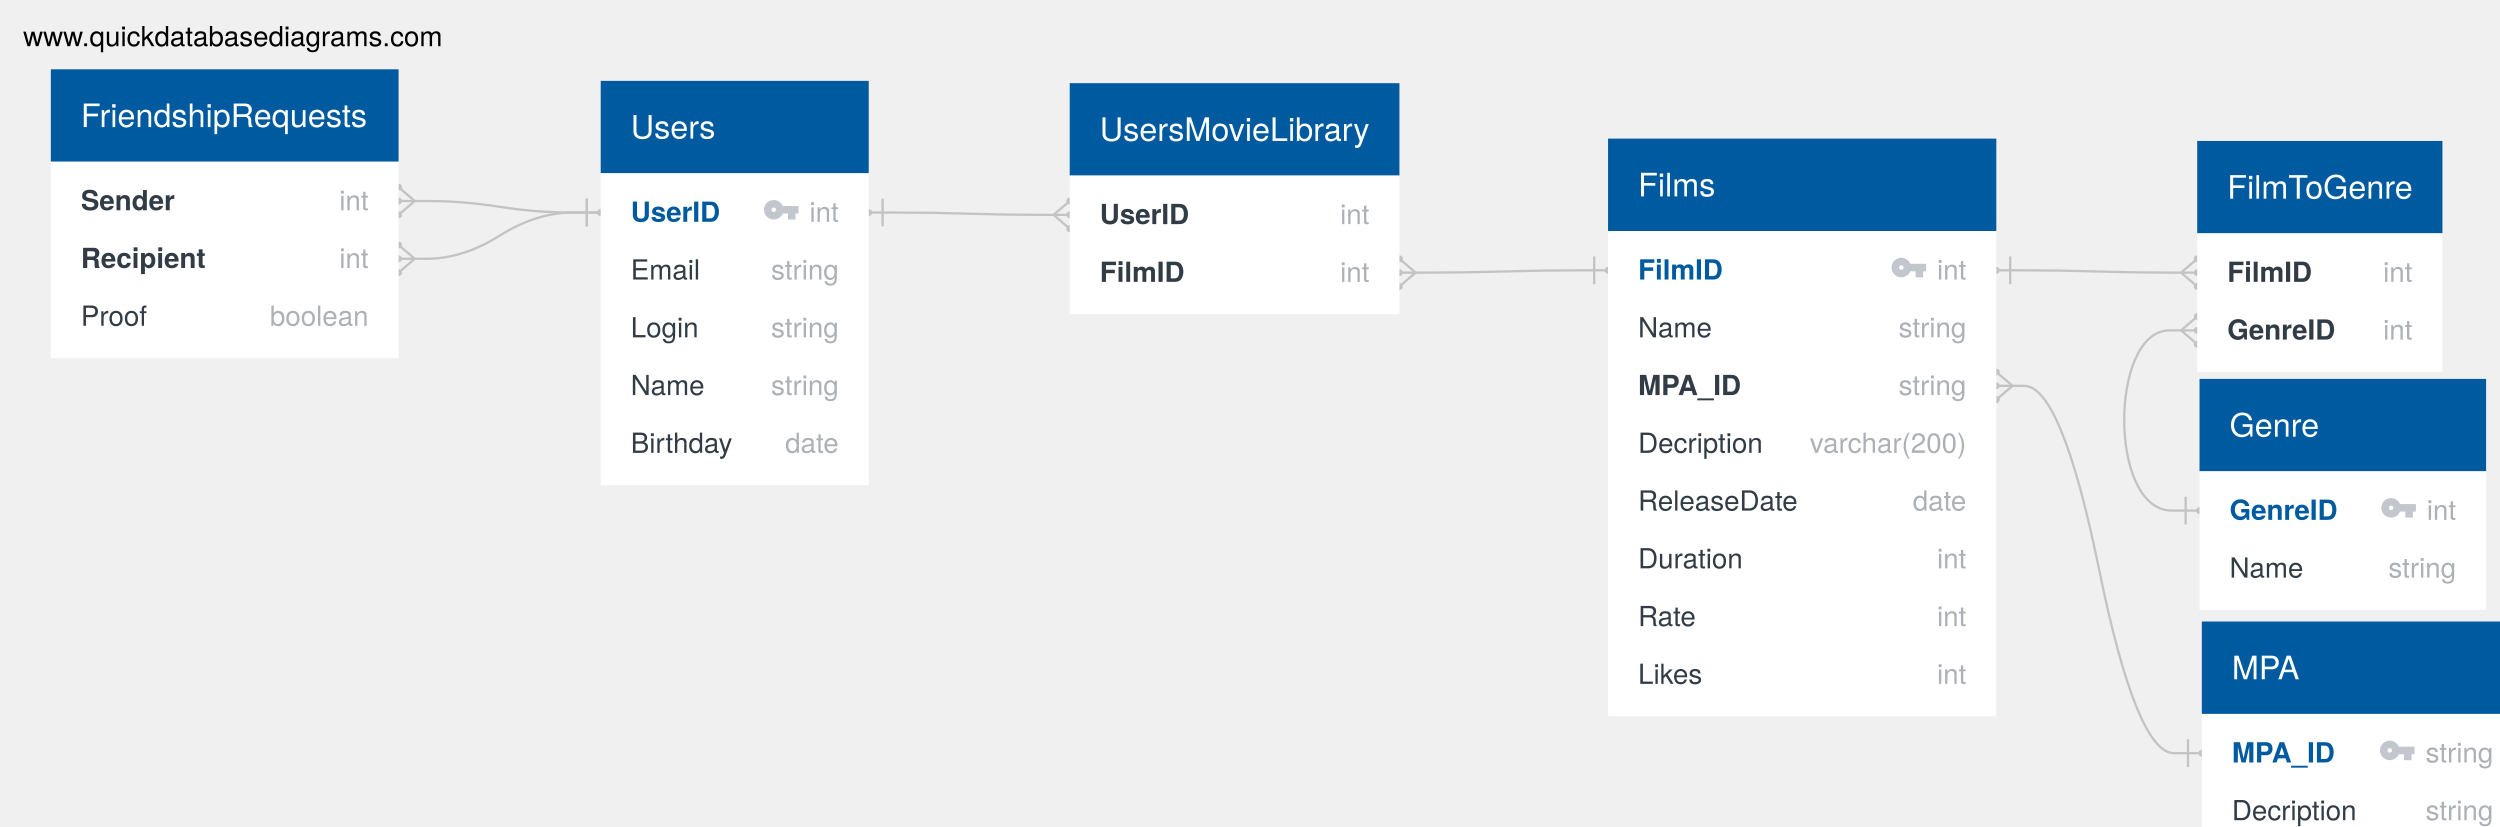
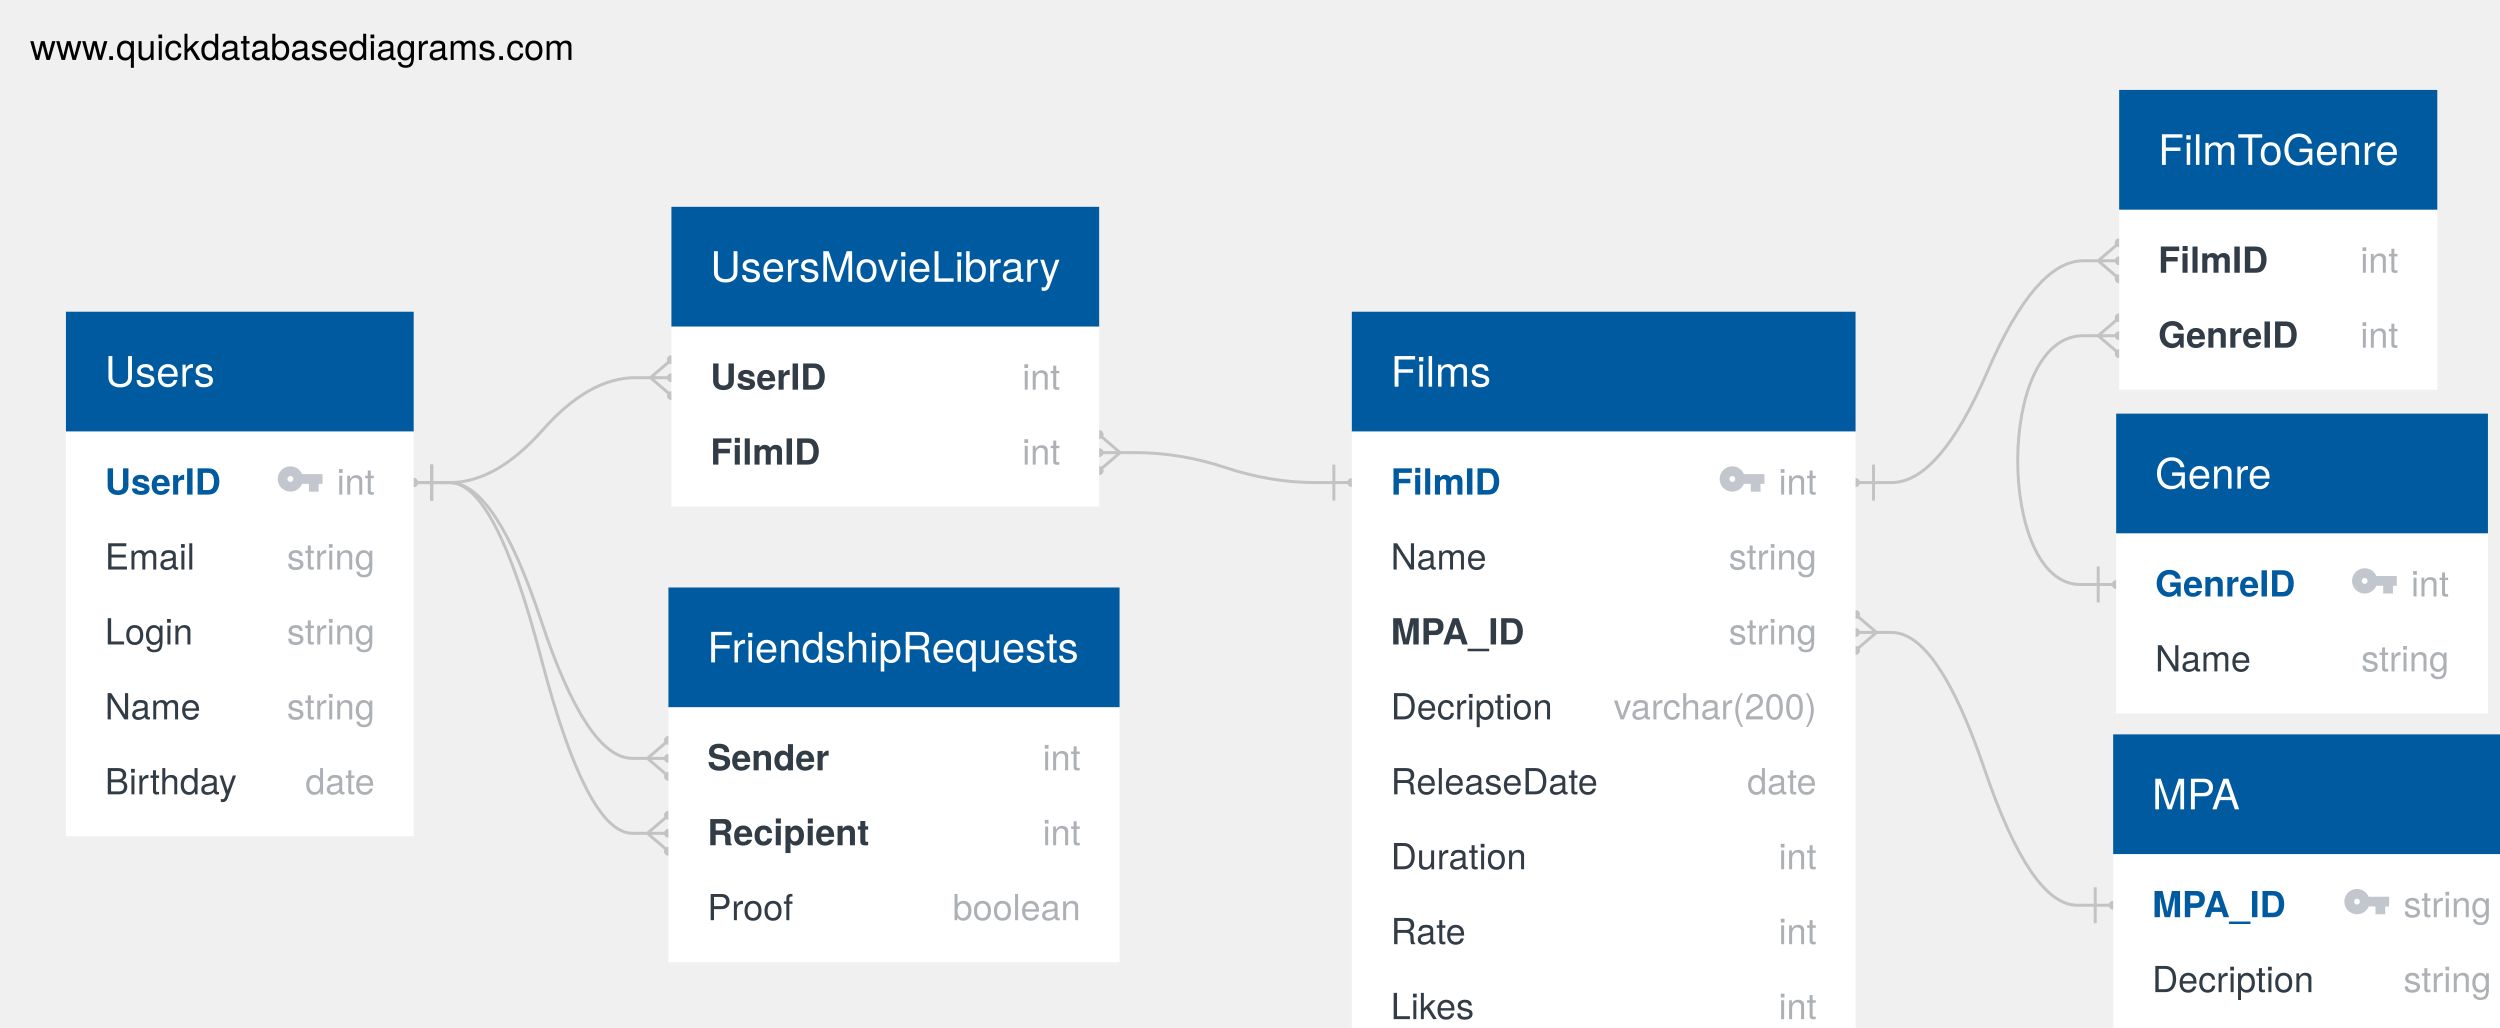
<svg xmlns="http://www.w3.org/2000/svg" class="diagram-root" style="background: #f5f6f6">
  <style>.diagram-root { font-family: "Helvetica Neue", sans-serif; font-size: 12px; } .t { overflow: visible; } .t-bg { y: 40; fill: #fff;   } .th { fill: #005aa0;   } .tht { fill: #fff; font-size: 14px;  } .tf { fill: #323c46; overflow: visible; } .tf.pk { fill: #005aa0; font-weight: bold; } .tf.fk { font-weight: bold; } .ty { fill: #adb1b5; font-weight: normal; text-anchor: end; } .r { fill: transparent; stroke: #c3c3c3; stroke-width: 1; } .l { stroke: 1; } .i { fill: #c2c7ce; stroke: #c2c7ce; } .i.ix { fill: #afb3b6; stroke: #000; } .fa { fill: transparent; overflow: visible; } .fa .bg.hover { fill: #f7f7f7; } .c { cy: 12; r: 4; stroke: #d2d2dc; fill: #d2d2dc; } .hr { fill: transparent; stroke: #323c46; stroke-opacity: 0.035; stroke-width: 13; } .dc { stroke: #fa5a3c; fill: #fa5a3c; } .x { stroke: white; stroke-width: 1; } .hl .th { fill: #1b9bff; } .hl .tht {  } .fhl .bg { fill: #e7f4ff; } .fhls .bg {  } .r.hl { stroke: #1b9bff; } .dim { opacity: 0.25; }</style>
-   <g class="drawing-wrapper" transform="translate(-65, -146) scale(1,1)">
+   <g class="drawing-wrapper" transform="translate(-43, -82) scale(1,1)">
    <g class="rs">
-       <path d="M 929.05 313 m -1, 0 a 1,1 0 1,0 2,0 a 1,1 0 1,0 -2,0 M 929.05 313 m -0.5, 0 a 0.5,0.5 0 1,0 1,0 a 0.5,0.5 0 1,0 -1,0  M929.05 313 L929.05 313 941.05 313 M 929.05 319 m -1, 0 a 1,1 0 1,0 2,0 a 1,1 0 1,0 -2,0 M 929.05 319 m -0.5, 0 a 0.5,0.5 0 1,0 1,0 a 0.5,0.5 0 1,0 -1,0  M929.05 319 L929.05 319 936.05 313 929.05 307 M 929.05 307 m -1, 0 a 1,1 0 1,0 2,0 a 1,1 0 1,0 -2,0 M 929.05 307 m -0.5, 0 a 0.5,0.5 0 1,0 1,0 a 0.5,0.5 0 1,0 -1,0  M941.05 313 Q 957.29 313, 973.53 392.5 T 1006 472 M 1018 472 m -1, 0 a 1,1 0 1,0 2,0 a 1,1 0 1,0 -2,0 M 1018 472 m -0.5, 0 a 0.5,0.5 0 1,0 1,0 a 0.5,0.5 0 1,0 -1,0  M1018 472 L1018 472 1006 472 M1012 478 L1012 478 1012 466" id="h150312143" class="r" />
-       <path d="M 237.51 233 m -1, 0 a 1,1 0 1,0 2,0 a 1,1 0 1,0 -2,0 M 237.51 233 m -0.5, 0 a 0.5,0.5 0 1,0 1,0 a 0.5,0.5 0 1,0 -1,0  M237.51 233 L237.51 233 249.51 233 M 237.51 239 m -1, 0 a 1,1 0 1,0 2,0 a 1,1 0 1,0 -2,0 M 237.51 239 m -0.5, 0 a 0.5,0.5 0 1,0 1,0 a 0.5,0.5 0 1,0 -1,0  M237.51 239 L237.51 239 244.51 233 237.51 227 M 237.51 227 m -1, 0 a 1,1 0 1,0 2,0 a 1,1 0 1,0 -2,0 M 237.51 227 m -0.5, 0 a 0.5,0.5 0 1,0 1,0 a 0.5,0.5 0 1,0 -1,0  M249.51 233 Q 265.39 233, 281.26 235.5 T 313 238 M 325 238 m -1, 0 a 1,1 0 1,0 2,0 a 1,1 0 1,0 -2,0 M 325 238 m -0.5, 0 a 0.5,0.5 0 1,0 1,0 a 0.5,0.5 0 1,0 -1,0  M325 238 L325 238 313 238 M319 244 L319 244 319 232" id="h1189701116" class="r" />
-       <path d="M 237.51 258 m -1, 0 a 1,1 0 1,0 2,0 a 1,1 0 1,0 -2,0 M 237.51 258 m -0.5, 0 a 0.5,0.5 0 1,0 1,0 a 0.5,0.5 0 1,0 -1,0  M237.51 258 L237.51 258 249.51 258 M 237.51 264 m -1, 0 a 1,1 0 1,0 2,0 a 1,1 0 1,0 -2,0 M 237.51 264 m -0.5, 0 a 0.5,0.5 0 1,0 1,0 a 0.5,0.5 0 1,0 -1,0  M237.51 264 L237.51 264 244.51 258 237.51 252 M 237.51 252 m -1, 0 a 1,1 0 1,0 2,0 a 1,1 0 1,0 -2,0 M 237.51 252 m -0.5, 0 a 0.5,0.5 0 1,0 1,0 a 0.5,0.5 0 1,0 -1,0  M249.51 258 Q 265.39 258, 281.26 248 T 313 238 M 325 238 m -1, 0 a 1,1 0 1,0 2,0 a 1,1 0 1,0 -2,0 M 325 238 m -0.5, 0 a 0.5,0.5 0 1,0 1,0 a 0.5,0.5 0 1,0 -1,0  M325 238 L325 238 313 238 M319 244 L319 244 319 232" id="h3478365241" class="r" />
-       <path d="M 528 239 m -1, 0 a 1,1 0 1,0 2,0 a 1,1 0 1,0 -2,0 M 528 239 m -0.5, 0 a 0.5,0.5 0 1,0 1,0 a 0.5,0.5 0 1,0 -1,0  M528 239 L528 239 516 239 M 528 245 m -1, 0 a 1,1 0 1,0 2,0 a 1,1 0 1,0 -2,0 M 528 245 m -0.5, 0 a 0.5,0.5 0 1,0 1,0 a 0.5,0.5 0 1,0 -1,0  M528 245 L528 245 521 239 528 233 M 528 233 m -1, 0 a 1,1 0 1,0 2,0 a 1,1 0 1,0 -2,0 M 528 233 m -0.5, 0 a 0.5,0.5 0 1,0 1,0 a 0.5,0.5 0 1,0 -1,0  M516 239 Q 500.26 239, 484.51 238.5 T 453.01 238 M 441.01 238 m -1, 0 a 1,1 0 1,0 2,0 a 1,1 0 1,0 -2,0 M 441.01 238 m -0.5, 0 a 0.5,0.5 0 1,0 1,0 a 0.5,0.5 0 1,0 -1,0  M441.01 238 L441.01 238 453.01 238 M447.01 244 L447.01 244 447.01 232" id="h3052581396" class="r" />
-       <path d="M 670.7 264 m -1, 0 a 1,1 0 1,0 2,0 a 1,1 0 1,0 -2,0 M 670.7 264 m -0.5, 0 a 0.5,0.5 0 1,0 1,0 a 0.5,0.5 0 1,0 -1,0  M670.7 264 L670.7 264 682.7 264 M 670.7 270 m -1, 0 a 1,1 0 1,0 2,0 a 1,1 0 1,0 -2,0 M 670.7 270 m -0.5, 0 a 0.5,0.5 0 1,0 1,0 a 0.5,0.5 0 1,0 -1,0  M670.7 270 L670.7 270 677.7 264 670.7 258 M 670.7 258 m -1, 0 a 1,1 0 1,0 2,0 a 1,1 0 1,0 -2,0 M 670.7 258 m -0.5, 0 a 0.5,0.5 0 1,0 1,0 a 0.5,0.5 0 1,0 -1,0  M682.7 264 Q 699.28 264, 715.85 263.5 T 749 263 M 761 263 m -1, 0 a 1,1 0 1,0 2,0 a 1,1 0 1,0 -2,0 M 761 263 m -0.5, 0 a 0.5,0.5 0 1,0 1,0 a 0.5,0.5 0 1,0 -1,0  M761 263 L761 263 749 263 M755 269 L755 269 755 257" id="h4011824699" class="r" />
-       <path d="M 1016 264 m -1, 0 a 1,1 0 1,0 2,0 a 1,1 0 1,0 -2,0 M 1016 264 m -0.5, 0 a 0.5,0.5 0 1,0 1,0 a 0.5,0.5 0 1,0 -1,0  M1016 264 L1016 264 1004 264 M 1016 270 m -1, 0 a 1,1 0 1,0 2,0 a 1,1 0 1,0 -2,0 M 1016 270 m -0.5, 0 a 0.5,0.5 0 1,0 1,0 a 0.5,0.5 0 1,0 -1,0  M1016 270 L1016 270 1009 264 1016 258 M 1016 258 m -1, 0 a 1,1 0 1,0 2,0 a 1,1 0 1,0 -2,0 M 1016 258 m -0.5, 0 a 0.5,0.5 0 1,0 1,0 a 0.5,0.5 0 1,0 -1,0  M1004 264 Q 988.27 264, 972.53 263.5 T 941.05 263 M 929.05 263 m -1, 0 a 1,1 0 1,0 2,0 a 1,1 0 1,0 -2,0 M 929.05 263 m -0.5, 0 a 0.5,0.5 0 1,0 1,0 a 0.5,0.5 0 1,0 -1,0  M929.05 263 L929.05 263 941.05 263 M935.05 269 L935.05 269 935.05 257" id="h2087399304" class="r" />
-       <path d="M 1016 289 m -1, 0 a 1,1 0 1,0 2,0 a 1,1 0 1,0 -2,0 M 1016 289 m -0.5, 0 a 0.5,0.5 0 1,0 1,0 a 0.5,0.5 0 1,0 -1,0  M1016 289 L1016 289 1004 289 M 1016 295 m -1, 0 a 1,1 0 1,0 2,0 a 1,1 0 1,0 -2,0 M 1016 295 m -0.5, 0 a 0.5,0.5 0 1,0 1,0 a 0.5,0.5 0 1,0 -1,0  M1016 295 L1016 295 1009 289 1016 283 M 1016 283 m -1, 0 a 1,1 0 1,0 2,0 a 1,1 0 1,0 -2,0 M 1016 283 m -0.5, 0 a 0.5,0.5 0 1,0 1,0 a 0.5,0.5 0 1,0 -1,0  M1004 289 C 977.998 289, 977.398 367, 1005 367 M 1017 367 m -1, 0 a 1,1 0 1,0 2,0 a 1,1 0 1,0 -2,0 M 1017 367 m -0.5, 0 a 0.5,0.5 0 1,0 1,0 a 0.5,0.5 0 1,0 -1,0  M1017 367 L1017 367 1005 367 M1011 373 L1011 373 1011 361" id="h2916041930" class="r" />
+       <path d="M 662.05 293 m -1, 0 a 1,1 0 1,0 2,0 a 1,1 0 1,0 -2,0 M 662.05 293 m -0.5, 0 a 0.5,0.5 0 1,0 1,0 a 0.5,0.5 0 1,0 -1,0  M662.05 293 L662.05 293 674.05 293 M 662.05 299 m -1, 0 a 1,1 0 1,0 2,0 a 1,1 0 1,0 -2,0 M 662.05 299 m -0.5, 0 a 0.5,0.5 0 1,0 1,0 a 0.5,0.5 0 1,0 -1,0  M662.05 299 L662.05 299 669.05 293 662.05 287 M 662.05 287 m -1, 0 a 1,1 0 1,0 2,0 a 1,1 0 1,0 -2,0 M 662.05 287 m -0.5, 0 a 0.5,0.5 0 1,0 1,0 a 0.5,0.5 0 1,0 -1,0  M674.05 293 Q 689.54 293, 705.03 338.5 T 736 384 M 748 384 m -1, 0 a 1,1 0 1,0 2,0 a 1,1 0 1,0 -2,0 M 748 384 m -0.5, 0 a 0.5,0.5 0 1,0 1,0 a 0.5,0.5 0 1,0 -1,0  M748 384 L748 384 736 384 M742 390 L742 390 742 378" id="h150312143" class="r" />
+       <path d="M 266 335 m -1, 0 a 1,1 0 1,0 2,0 a 1,1 0 1,0 -2,0 M 266 335 m -0.5, 0 a 0.5,0.5 0 1,0 1,0 a 0.5,0.5 0 1,0 -1,0  M266 335 L266 335 254 335 M 266 341 m -1, 0 a 1,1 0 1,0 2,0 a 1,1 0 1,0 -2,0 M 266 341 m -0.5, 0 a 0.5,0.5 0 1,0 1,0 a 0.5,0.5 0 1,0 -1,0  M266 341 L266 341 259 335 266 329 M 266 329 m -1, 0 a 1,1 0 1,0 2,0 a 1,1 0 1,0 -2,0 M 266 329 m -0.5, 0 a 0.5,0.5 0 1,0 1,0 a 0.5,0.5 0 1,0 -1,0  M254 335 Q 238.76 335, 223.51 289 T 193.01 243 M 181.01 243 m -1, 0 a 1,1 0 1,0 2,0 a 1,1 0 1,0 -2,0 M 181.01 243 m -0.5, 0 a 0.5,0.5 0 1,0 1,0 a 0.5,0.5 0 1,0 -1,0  M181.01 243 L181.01 243 193.01 243 M187.01 249 L187.01 249 187.01 237" id="h1189701116" class="r" />
+       <path d="M 266 360 m -1, 0 a 1,1 0 1,0 2,0 a 1,1 0 1,0 -2,0 M 266 360 m -0.5, 0 a 0.5,0.5 0 1,0 1,0 a 0.5,0.5 0 1,0 -1,0  M266 360 L266 360 254 360 M 266 366 m -1, 0 a 1,1 0 1,0 2,0 a 1,1 0 1,0 -2,0 M 266 366 m -0.5, 0 a 0.5,0.5 0 1,0 1,0 a 0.5,0.5 0 1,0 -1,0  M266 366 L266 366 259 360 266 354 M 266 354 m -1, 0 a 1,1 0 1,0 2,0 a 1,1 0 1,0 -2,0 M 266 354 m -0.5, 0 a 0.5,0.5 0 1,0 1,0 a 0.5,0.5 0 1,0 -1,0  M254 360 Q 238.76 360, 223.51 301.5 T 193.01 243 M 181.01 243 m -1, 0 a 1,1 0 1,0 2,0 a 1,1 0 1,0 -2,0 M 181.01 243 m -0.5, 0 a 0.5,0.5 0 1,0 1,0 a 0.5,0.5 0 1,0 -1,0  M181.01 243 L181.01 243 193.01 243 M187.01 249 L187.01 249 187.01 237" id="h3478365241" class="r" />
+       <path d="M 267 208 m -1, 0 a 1,1 0 1,0 2,0 a 1,1 0 1,0 -2,0 M 267 208 m -0.5, 0 a 0.5,0.5 0 1,0 1,0 a 0.5,0.5 0 1,0 -1,0  M267 208 L267 208 255 208 M 267 214 m -1, 0 a 1,1 0 1,0 2,0 a 1,1 0 1,0 -2,0 M 267 214 m -0.5, 0 a 0.5,0.5 0 1,0 1,0 a 0.5,0.5 0 1,0 -1,0  M267 214 L267 214 260 208 267 202 M 267 202 m -1, 0 a 1,1 0 1,0 2,0 a 1,1 0 1,0 -2,0 M 267 202 m -0.5, 0 a 0.5,0.5 0 1,0 1,0 a 0.5,0.5 0 1,0 -1,0  M255 208 Q 239.51 208, 224.01 225.5 T 193.01 243 M 181.01 243 m -1, 0 a 1,1 0 1,0 2,0 a 1,1 0 1,0 -2,0 M 181.01 243 m -0.5, 0 a 0.5,0.5 0 1,0 1,0 a 0.5,0.5 0 1,0 -1,0  M181.01 243 L181.01 243 193.01 243 M187.01 249 L187.01 249 187.01 237" id="h3052581396" class="r" />
+       <path d="M 409.7 233 m -1, 0 a 1,1 0 1,0 2,0 a 1,1 0 1,0 -2,0 M 409.7 233 m -0.5, 0 a 0.5,0.5 0 1,0 1,0 a 0.5,0.5 0 1,0 -1,0  M409.7 233 L409.7 233 421.7 233 M 409.7 239 m -1, 0 a 1,1 0 1,0 2,0 a 1,1 0 1,0 -2,0 M 409.7 239 m -0.5, 0 a 0.5,0.5 0 1,0 1,0 a 0.5,0.5 0 1,0 -1,0  M409.7 239 L409.7 239 416.7 233 409.7 227 M 409.7 227 m -1, 0 a 1,1 0 1,0 2,0 a 1,1 0 1,0 -2,0 M 409.7 227 m -0.5, 0 a 0.5,0.5 0 1,0 1,0 a 0.5,0.5 0 1,0 -1,0  M421.7 233 Q 436.78 233, 451.85 238 T 482 243 M 494 243 m -1, 0 a 1,1 0 1,0 2,0 a 1,1 0 1,0 -2,0 M 494 243 m -0.5, 0 a 0.5,0.5 0 1,0 1,0 a 0.5,0.5 0 1,0 -1,0  M494 243 L494 243 482 243 M488 249 L488 249 488 237" id="h4011824699" class="r" />
+       <path d="M 750 169 m -1, 0 a 1,1 0 1,0 2,0 a 1,1 0 1,0 -2,0 M 750 169 m -0.5, 0 a 0.5,0.5 0 1,0 1,0 a 0.5,0.5 0 1,0 -1,0  M750 169 L750 169 738 169 M 750 175 m -1, 0 a 1,1 0 1,0 2,0 a 1,1 0 1,0 -2,0 M 750 175 m -0.5, 0 a 0.5,0.5 0 1,0 1,0 a 0.5,0.5 0 1,0 -1,0  M750 175 L750 175 743 169 750 163 M 750 163 m -1, 0 a 1,1 0 1,0 2,0 a 1,1 0 1,0 -2,0 M 750 163 m -0.5, 0 a 0.5,0.5 0 1,0 1,0 a 0.5,0.5 0 1,0 -1,0  M738 169 Q 722.02 169, 706.03 206 T 674.05 243 M 662.05 243 m -1, 0 a 1,1 0 1,0 2,0 a 1,1 0 1,0 -2,0 M 662.05 243 m -0.5, 0 a 0.5,0.5 0 1,0 1,0 a 0.5,0.5 0 1,0 -1,0  M662.05 243 L662.05 243 674.05 243 M668.05 249 L668.05 249 668.05 237" id="h2087399304" class="r" />
+       <path d="M 750 194 m -1, 0 a 1,1 0 1,0 2,0 a 1,1 0 1,0 -2,0 M 750 194 m -0.5, 0 a 0.5,0.5 0 1,0 1,0 a 0.5,0.5 0 1,0 -1,0  M750 194 L750 194 738 194 M 750 200 m -1, 0 a 1,1 0 1,0 2,0 a 1,1 0 1,0 -2,0 M 750 200 m -0.5, 0 a 0.5,0.5 0 1,0 1,0 a 0.5,0.5 0 1,0 -1,0  M750 200 L750 200 743 194 750 188 M 750 188 m -1, 0 a 1,1 0 1,0 2,0 a 1,1 0 1,0 -2,0 M 750 188 m -0.5, 0 a 0.5,0.5 0 1,0 1,0 a 0.5,0.5 0 1,0 -1,0  M738 194 C 708.731 194, 709.331 277, 737 277 M 749 277 m -1, 0 a 1,1 0 1,0 2,0 a 1,1 0 1,0 -2,0 M 749 277 m -0.5, 0 a 0.5,0.5 0 1,0 1,0 a 0.5,0.5 0 1,0 -1,0  M749 277 L749 277 737 277 M743 283 L743 283 743 271" id="h2916041930" class="r" />
    </g>
    <g class="hrs" />
    <g class="ts">
-       <svg width="116.01" height="175" x="325" y="181" id="h3889921393" class="t">
+       <svg width="116.01" height="175" x="65" y="186" id="h3889921393" class="t">
        <rect height="40" width="116.01" class="th" />
        <text x="13" y="25" class="tht">Users</text>
        <rect height="135" width="116.01" class="t-bg" y="40" />
        <text x="13" y="61" class="tf pk">UserID<tspan x="103.01" class="ty">int</tspan>
        </text>
        <path d="M7,14A2,2 0 0,1 5,12A2,2 0 0,1 7,10A2,2 0 0,1 9,12A2,2 0 0,1 7,14M12.65,10C11.83,7.67 9.61,6 7, 6A6, 6 0 0, 0 1, 12A6, 6 0 0, 0 7, 18C9.61, 18 11.83, 16.33 12.65, 14H17V18H21V14H23V10H12.65Z" class="i pk" transform="translate(70.33617, 48) scale(0.65)" />
        <text x="13" y="86" class="tf">Email<tspan x="103.01" class="ty">string</tspan>
        </text>
        <text x="13" y="111" class="tf">Login<tspan x="103.01" class="ty">string</tspan>
        </text>
        <text x="13" y="136" class="tf">Name<tspan x="103.01" class="ty">string</tspan>
        </text>
        <text x="13" y="161" class="tf">Birthday<tspan x="103.01" class="ty">date</tspan>
        </text>
      </svg>
-       <svg width="168.05" height="250" x="761" y="206" id="h253636070" class="t">
+       <svg width="150.51" height="125" x="266" y="278" id="h1125438847" class="t">
+         <rect height="40" width="150.51" class="th" />
+         <text x="13" y="25" class="tht">FriendshipRequests</text>
+         <rect height="85" width="150.51" class="t-bg" y="40" />
+         <text x="13" y="61" class="tf fk">Sender<tspan x="137.51" class="ty">int</tspan>
+         </text>
+         <text x="13" y="86" class="tf fk">Recipient<tspan x="137.51" class="ty">int</tspan>
+         </text>
+         <text x="13" y="111" class="tf">Proof<tspan x="137.51" class="ty">boolean</tspan>
+         </text>
+       </svg>
+       <svg width="142.7" height="100" x="267" y="151" id="h1651222371" class="t">
+         <rect height="40" width="142.7" class="th" />
+         <text x="13" y="25" class="tht">UsersMovieLibrary</text>
+         <rect height="60" width="142.7" class="t-bg" y="40" />
+         <text x="13" y="61" class="tf fk">UserID<tspan x="129.7" class="ty">int</tspan>
+         </text>
+         <text x="13" y="86" class="tf fk">FilmID<tspan x="129.7" class="ty">int</tspan>
+         </text>
+       </svg>
+       <svg width="168.05" height="250" x="494" y="186" id="h253636070" class="t">
        <rect height="40" width="168.05" class="th" />
        <text x="13" y="25" class="tht">Films</text>
        <rect height="210" width="168.05" class="t-bg" y="40" />
        <text x="13" y="61" class="tf pk">FilmID<tspan x="155.05" class="ty">int</tspan>
        </text>
        <path d="M7,14A2,2 0 0,1 5,12A2,2 0 0,1 7,10A2,2 0 0,1 9,12A2,2 0 0,1 7,14M12.65,10C11.83,7.67 9.61,6 7, 6A6, 6 0 0, 0 1, 12A6, 6 0 0, 0 7, 18C9.61, 18 11.83, 16.33 12.65, 14H17V18H21V14H23V10H12.65Z" class="i pk" transform="translate(122.3762, 48) scale(0.65)" />
        <text x="13" y="86" class="tf">Name<tspan x="155.05" class="ty">string</tspan>
        </text>
        <text x="13" y="111" class="tf fk">MPA_ID<tspan x="155.05" class="ty">string</tspan>
        </text>
        <text x="13" y="136" class="tf">Decription<tspan x="155.05" class="ty">varchar(200)</tspan>
        </text>
        <text x="13" y="161" class="tf">ReleaseDate<tspan x="155.05" class="ty">date</tspan>
        </text>
        <text x="13" y="186" class="tf">Duration<tspan x="155.05" class="ty">int</tspan>
        </text>
        <text x="13" y="211" class="tf">Rate<tspan x="155.05" class="ty">int</tspan>
        </text>
        <text x="13" y="236" class="tf">Likes<tspan x="155.05" class="ty">int</tspan>
        </text>
      </svg>
-       <svg width="139.13" height="100" x="1018" y="415" id="h3819574827" class="t">
+       <svg width="139.13" height="100" x="748" y="327" id="h3819574827" class="t">
        <rect height="40" width="139.13" class="th" />
        <text x="13" y="25" class="tht">MPA</text>
        <rect height="60" width="139.13" class="t-bg" y="40" />
        <text x="13" y="61" class="tf pk">MPA_ID<tspan x="126.13" class="ty">string</tspan>
        </text>
        <path d="M7,14A2,2 0 0,1 5,12A2,2 0 0,1 7,10A2,2 0 0,1 9,12A2,2 0 0,1 7,14M12.65,10C11.83,7.67 9.61,6 7, 6A6, 6 0 0, 0 1, 12A6, 6 0 0, 0 7, 18C9.61, 18 11.83, 16.33 12.65, 14H17V18H21V14H23V10H12.65Z" class="i pk" transform="translate(76.78625, 48) scale(0.65)" />
        <text x="13" y="86" class="tf">Decription<tspan x="126.13" class="ty">string</tspan>
        </text>
      </svg>
-       <svg width="124.03" height="100" x="1017" y="310" id="h807582512" class="t">
+       <svg width="124.03" height="100" x="749" y="220" id="h807582512" class="t">
        <rect height="40" width="124.03" class="th" />
        <text x="13" y="25" class="tht">Genre</text>
        <rect height="60" width="124.03" class="t-bg" y="40" />
        <text x="13" y="61" class="tf pk">GenreID<tspan x="111.03" class="ty">int</tspan>
        </text>
        <path d="M7,14A2,2 0 0,1 5,12A2,2 0 0,1 7,10A2,2 0 0,1 9,12A2,2 0 0,1 7,14M12.65,10C11.83,7.67 9.61,6 7, 6A6, 6 0 0, 0 1, 12A6, 6 0 0, 0 7, 18C9.61, 18 11.83, 16.33 12.65, 14H17V18H21V14H23V10H12.65Z" class="i pk" transform="translate(78.35617, 48) scale(0.65)" />
        <text x="13" y="86" class="tf">Name<tspan x="111.03" class="ty">string</tspan>
        </text>
      </svg>
-       <svg width="150.51" height="125" x="87" y="176" id="h1125438847" class="t">
-         <rect height="40" width="150.51" class="th" />
-         <text x="13" y="25" class="tht">FriendshipRequests</text>
-         <rect height="85" width="150.51" class="t-bg" y="40" />
-         <text x="13" y="61" class="tf fk">Sender<tspan x="137.51" class="ty">int</tspan>
-         </text>
-         <text x="13" y="86" class="tf fk">Recipient<tspan x="137.51" class="ty">int</tspan>
-         </text>
-         <text x="13" y="111" class="tf">Proof<tspan x="137.51" class="ty">boolean</tspan>
-         </text>
-       </svg>
-       <svg width="142.7" height="100" x="528" y="182" id="h1651222371" class="t">
-         <rect height="40" width="142.7" class="th" />
-         <text x="13" y="25" class="tht">UsersMovieLibrary</text>
-         <rect height="60" width="142.7" class="t-bg" y="40" />
-         <text x="13" y="61" class="tf fk">UserID<tspan x="129.7" class="ty">int</tspan>
-         </text>
-         <text x="13" y="86" class="tf fk">FilmID<tspan x="129.7" class="ty">int</tspan>
-         </text>
-       </svg>
-       <svg width="106.13" height="100" x="1016" y="207" id="h527751593" class="t">
+       <svg width="106.13" height="100" x="750" y="112" id="h527751593" class="t">
        <rect height="40" width="106.13" class="th" />
        <text x="13" y="25" class="tht">FilmToGenre</text>
        <rect height="60" width="106.13" class="t-bg" y="40" />
        <text x="13" y="61" class="tf fk">FilmID<tspan x="93.13" class="ty">int</tspan>
        </text>
        <text x="13" y="86" class="tf fk">GenreID<tspan x="93.13" class="ty">int</tspan>
        </text>
      </svg>
    </g>
  </g>
  <text class="qdbd-link" x="10" y="20">www.quickdatabasediagrams.com</text>
</svg>
